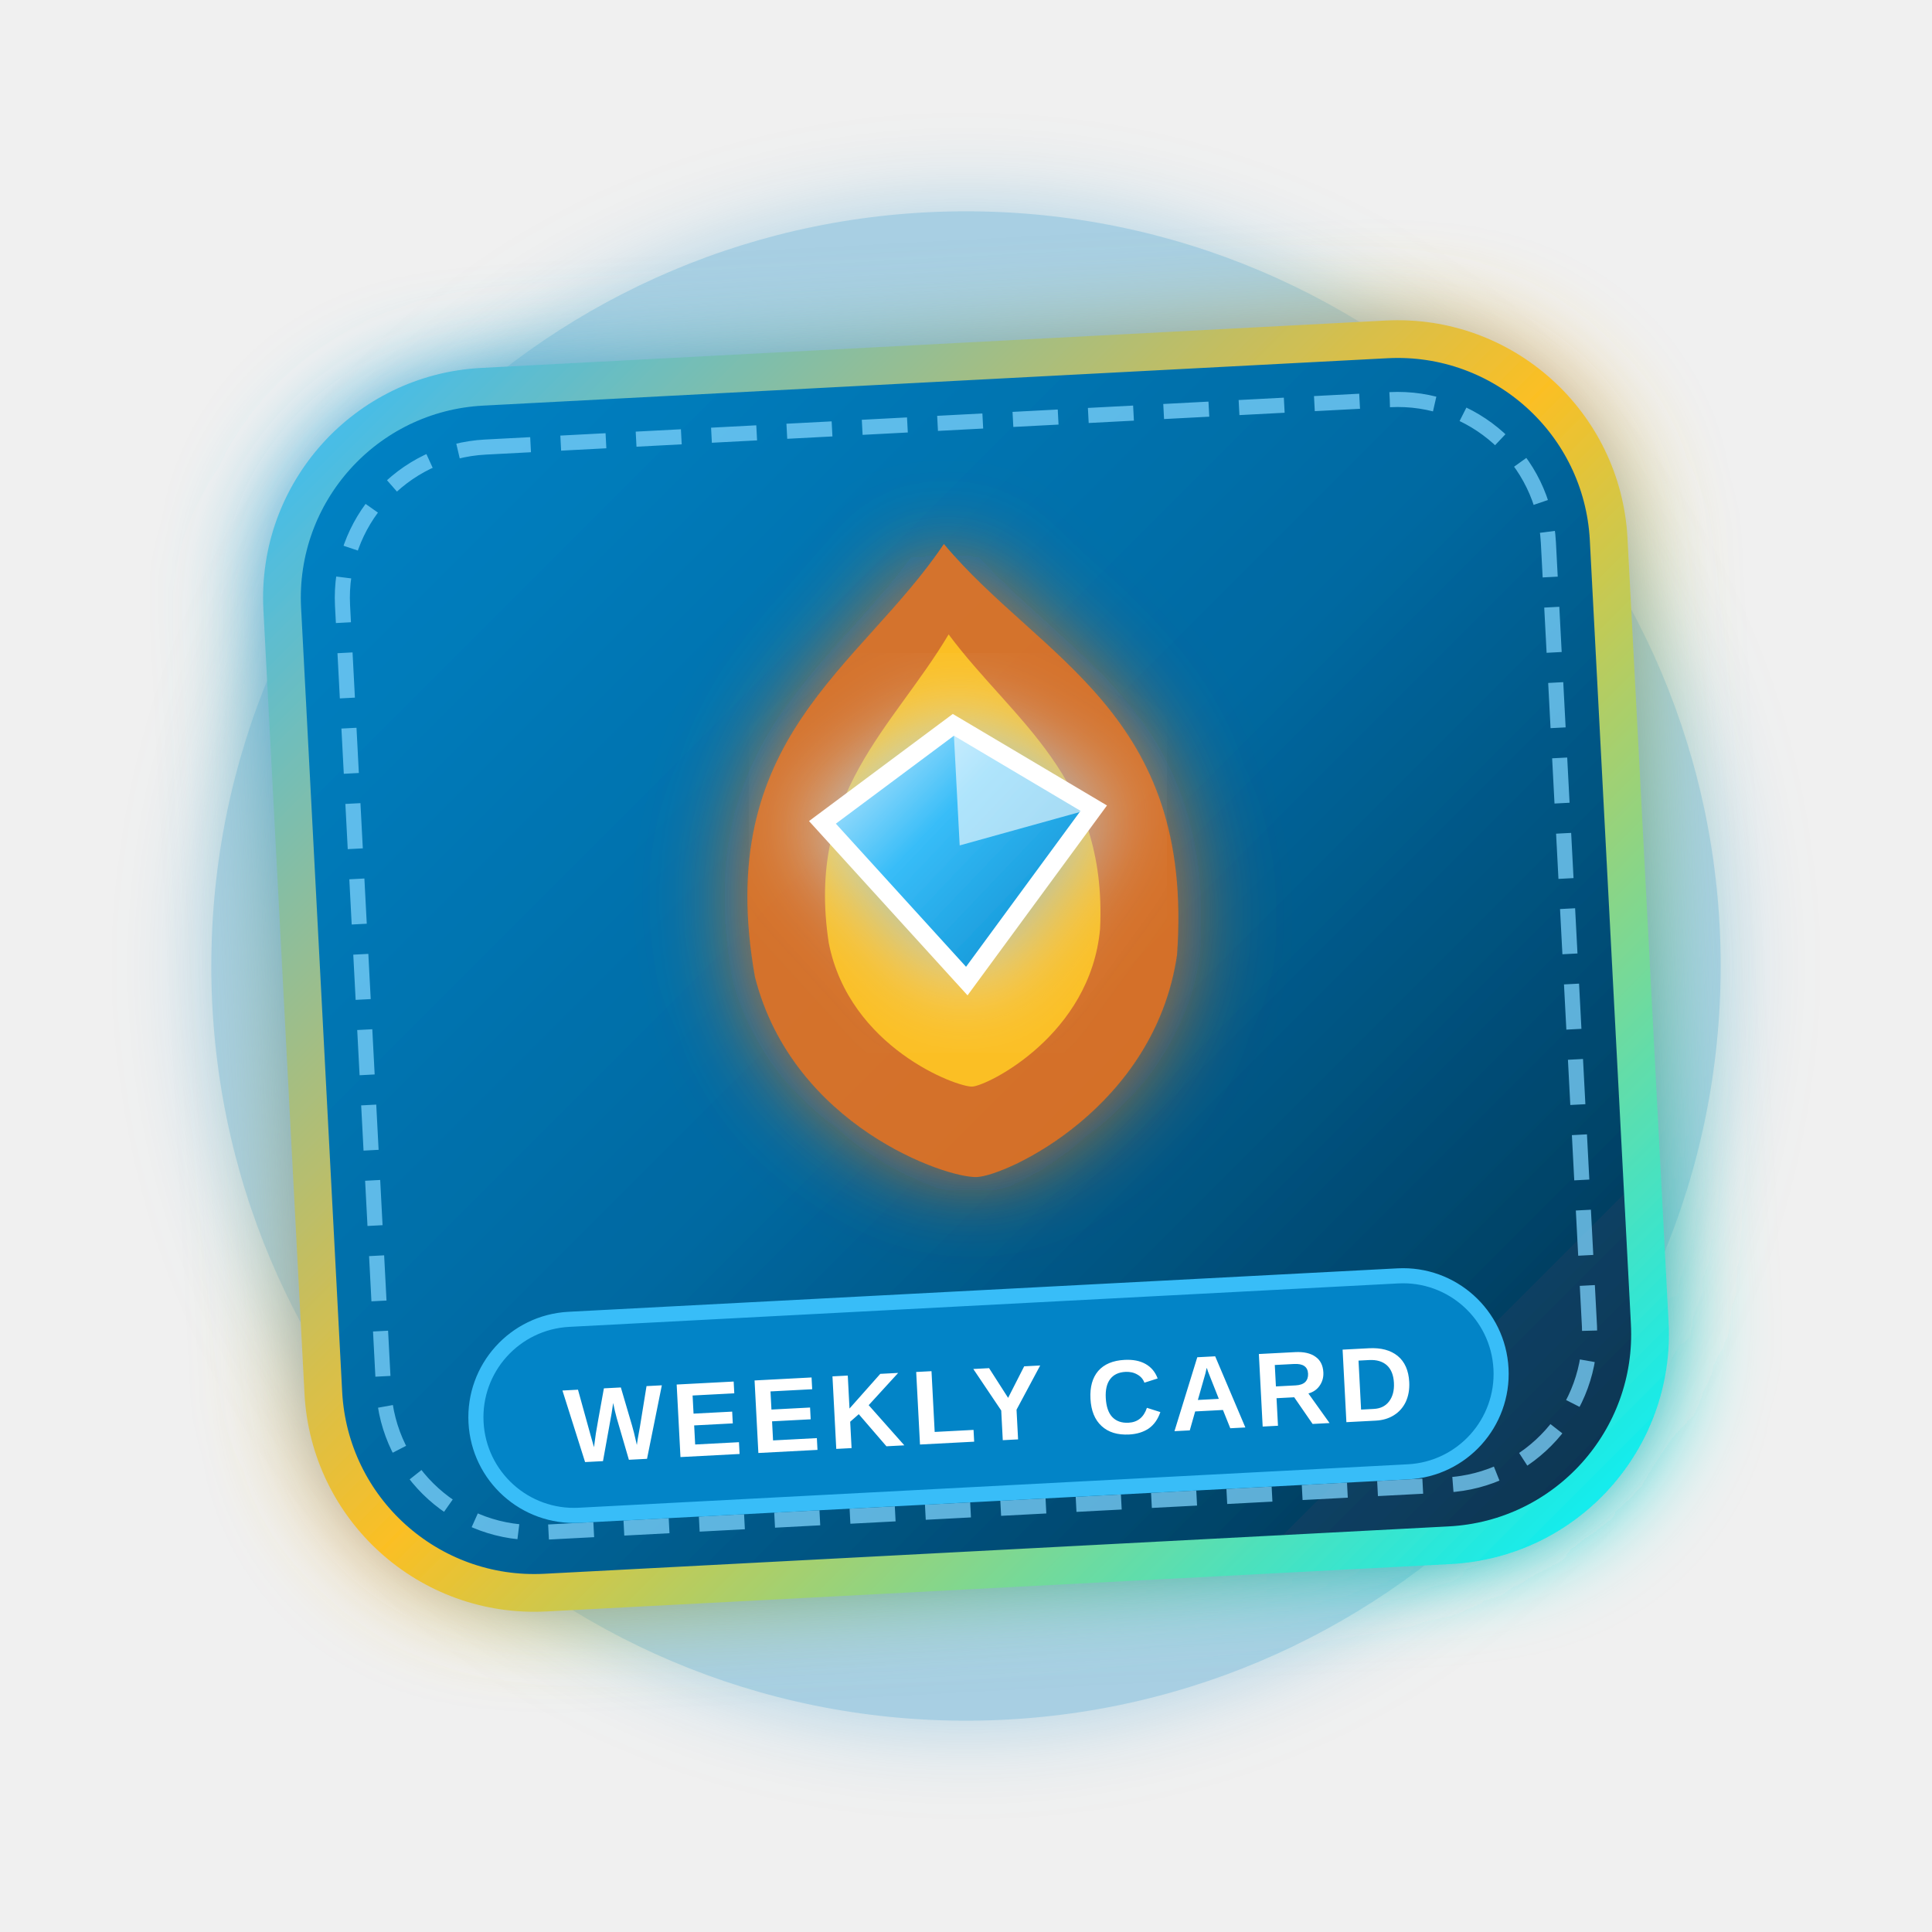
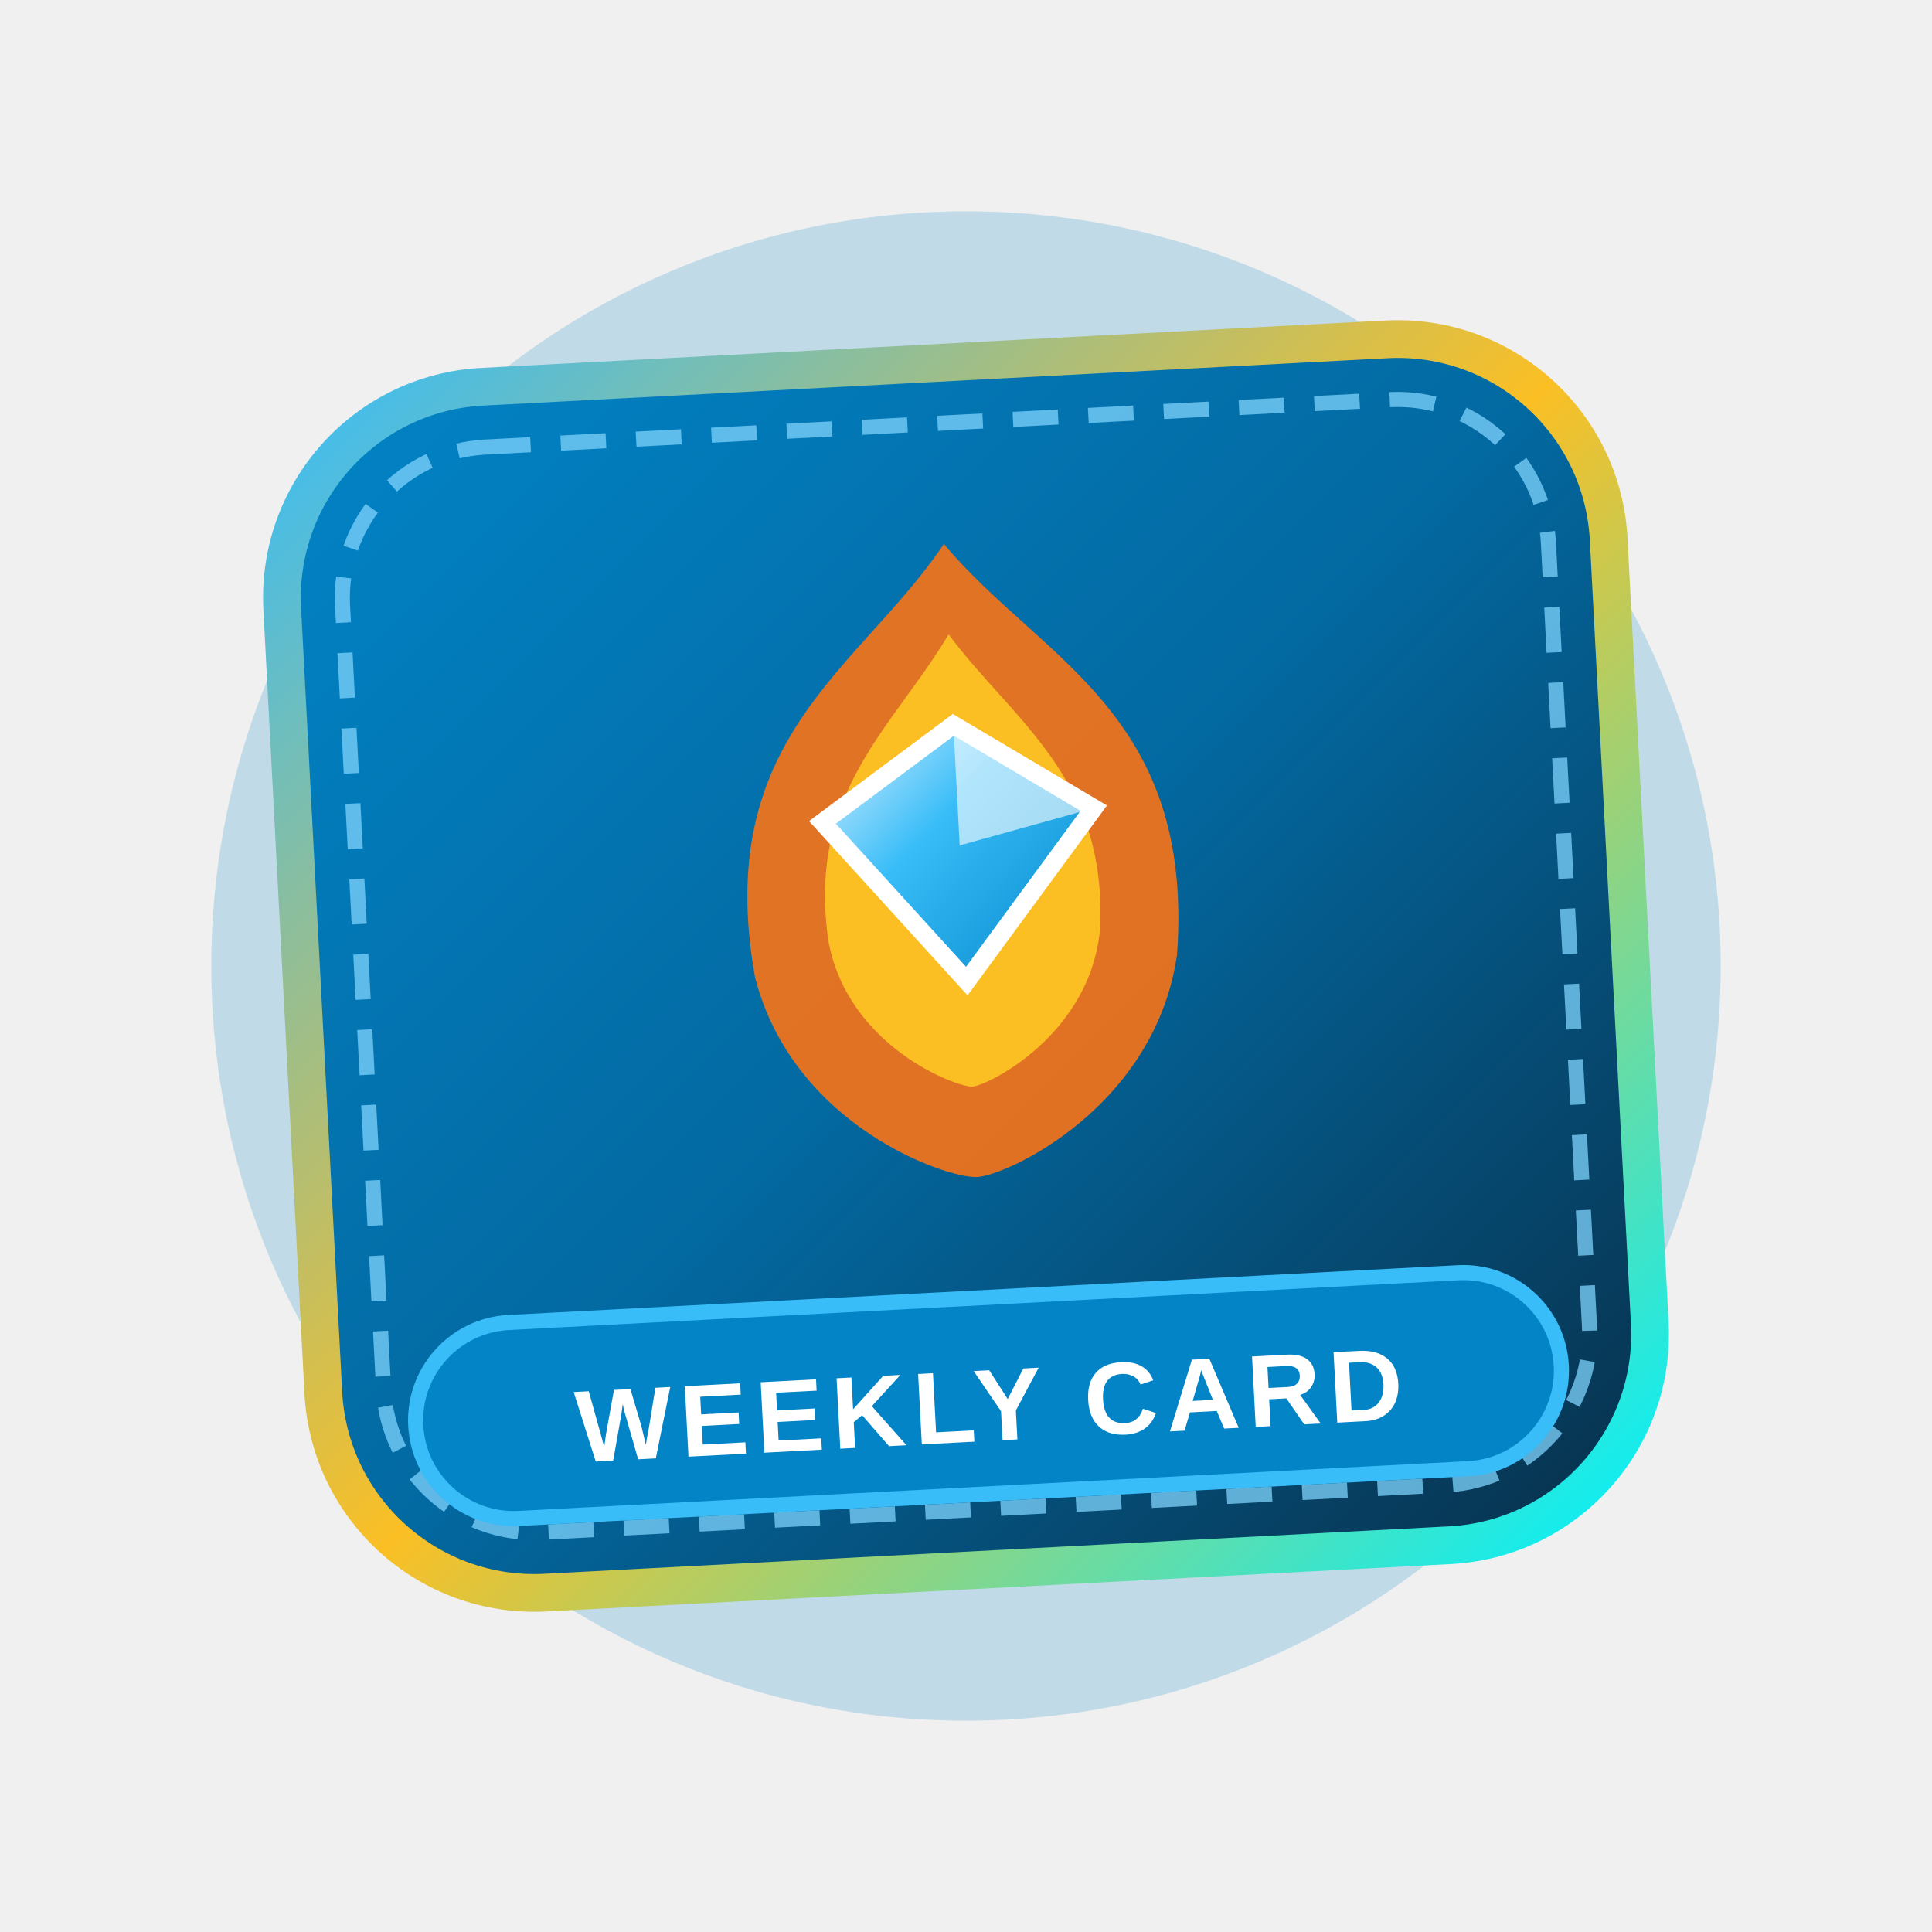
<svg xmlns="http://www.w3.org/2000/svg" viewBox="0 0 128 128" width="128" height="128">
  <defs>
    <linearGradient id="ffWeeklyBg" x1="0%" y1="0%" x2="100%" y2="100%">
      <stop offset="0%" stop-color="#0284c7" />
      <stop offset="50%" stop-color="#0369a1" />
      <stop offset="100%" stop-color="#082f49" />
    </linearGradient>
    <linearGradient id="ffWeeklyBorder" x1="0%" y1="0%" x2="100%" y2="100%">
      <stop offset="0%" stop-color="#38bdf8" />
      <stop offset="50%" stop-color="#fbbf24" />
      <stop offset="100%" stop-color="#00f0ff" />
    </linearGradient>
    <linearGradient id="diamondCyan" x1="0%" y1="0%" x2="100%" y2="100%">
      <stop offset="0%" stop-color="#e0f2fe" />
      <stop offset="40%" stop-color="#38bdf8" />
      <stop offset="100%" stop-color="#0284c7" />
    </linearGradient>
-     <filter id="ffGlow" x="-20%" y="-20%" width="140%" height="140%">
-       <feGaussianBlur stdDeviation="3" result="blur" />
-       <feMerge>
-         <feMergeNode in="blur" />
-         <feMergeNode in="SourceGraphic" />
-       </feMerge>
-     </filter>
  </defs>
-   <circle cx="64" cy="64" r="50" fill="#0284c7" opacity="0.3" filter="url(#ffGlow)" />
+   <circle cx="64" cy="64" r="50" fill="#0284c7" opacity="0.2" />
  <g transform="rotate(-3 64 64)">
-     <rect x="20" y="24" width="88" height="80" rx="14" fill="url(#ffWeeklyBg)" stroke="url(#ffWeeklyBorder)" stroke-width="2.5" filter="url(#ffGlow)" />
+     <rect x="20" y="24" width="88" height="80" rx="14" fill="url(#ffWeeklyBg)" stroke="url(#ffWeeklyBorder)" stroke-width="2.5" />
    <rect x="24" y="28" width="80" height="72" rx="10" fill="none" stroke="#7dd3fc" stroke-width="1" stroke-dasharray="3 2" opacity="0.75" />
    <g transform="translate(64, 56)">
-       <path d="M0,-20 C6,-12 16,-8 14,8 C12,18 2,22 0,22 C-2,22 -12,18 -14,8 C-16,-8 -6,-12 0,-20 Z" fill="#f97316" opacity="0.85" filter="url(#ffGlow)" />
+       <path d="M0,-20 C6,-12 16,-8 14,8 C12,18 2,22 0,22 C-2,22 -12,18 -14,8 C-16,-8 -6,-12 0,-20 Z" fill="#f97316" opacity="0.9" />
      <path d="M0,-14 C4,-8 10,-4 9,6 C8,13 1,16 0,16 C-1,16 -8,13 -9,6 C-10,-4 -4,-8 0,-14 Z" fill="#fbbf24" />
-       <polygon points="0,-8 9,-2 0,9 -9,-2" fill="url(#diamondCyan)" stroke="#ffffff" stroke-width="1.2" filter="url(#ffGlow)" />
+       <polygon points="0,-8 9,-2 0,9 -9,-2" fill="url(#diamondCyan)" stroke="#ffffff" stroke-width="1.2" />
      <polygon points="0,-8 9,-2 0,0" fill="#ffffff" opacity="0.6" />
    </g>
-     <rect x="30" y="86" width="68" height="13" rx="6.5" fill="#0284c7" stroke="#38bdf8" stroke-width="1" />
-     <text x="64" y="95.5" font-family="'Poppins', sans-serif, Arial" font-size="7" font-weight="900" fill="#ffffff" text-anchor="middle" letter-spacing="0.5">WEEKLY CARD</text>
+     <rect x="26" y="86" width="76" height="13" rx="6.5" fill="#0284c7" stroke="#38bdf8" stroke-width="1" />
+     <text x="64" y="95.5" font-family="'Poppins', sans-serif, Arial" font-size="6.8" font-weight="900" fill="#ffffff" text-anchor="middle" letter-spacing="0.5">WEEKLY CARD</text>
  </g>
</svg>
